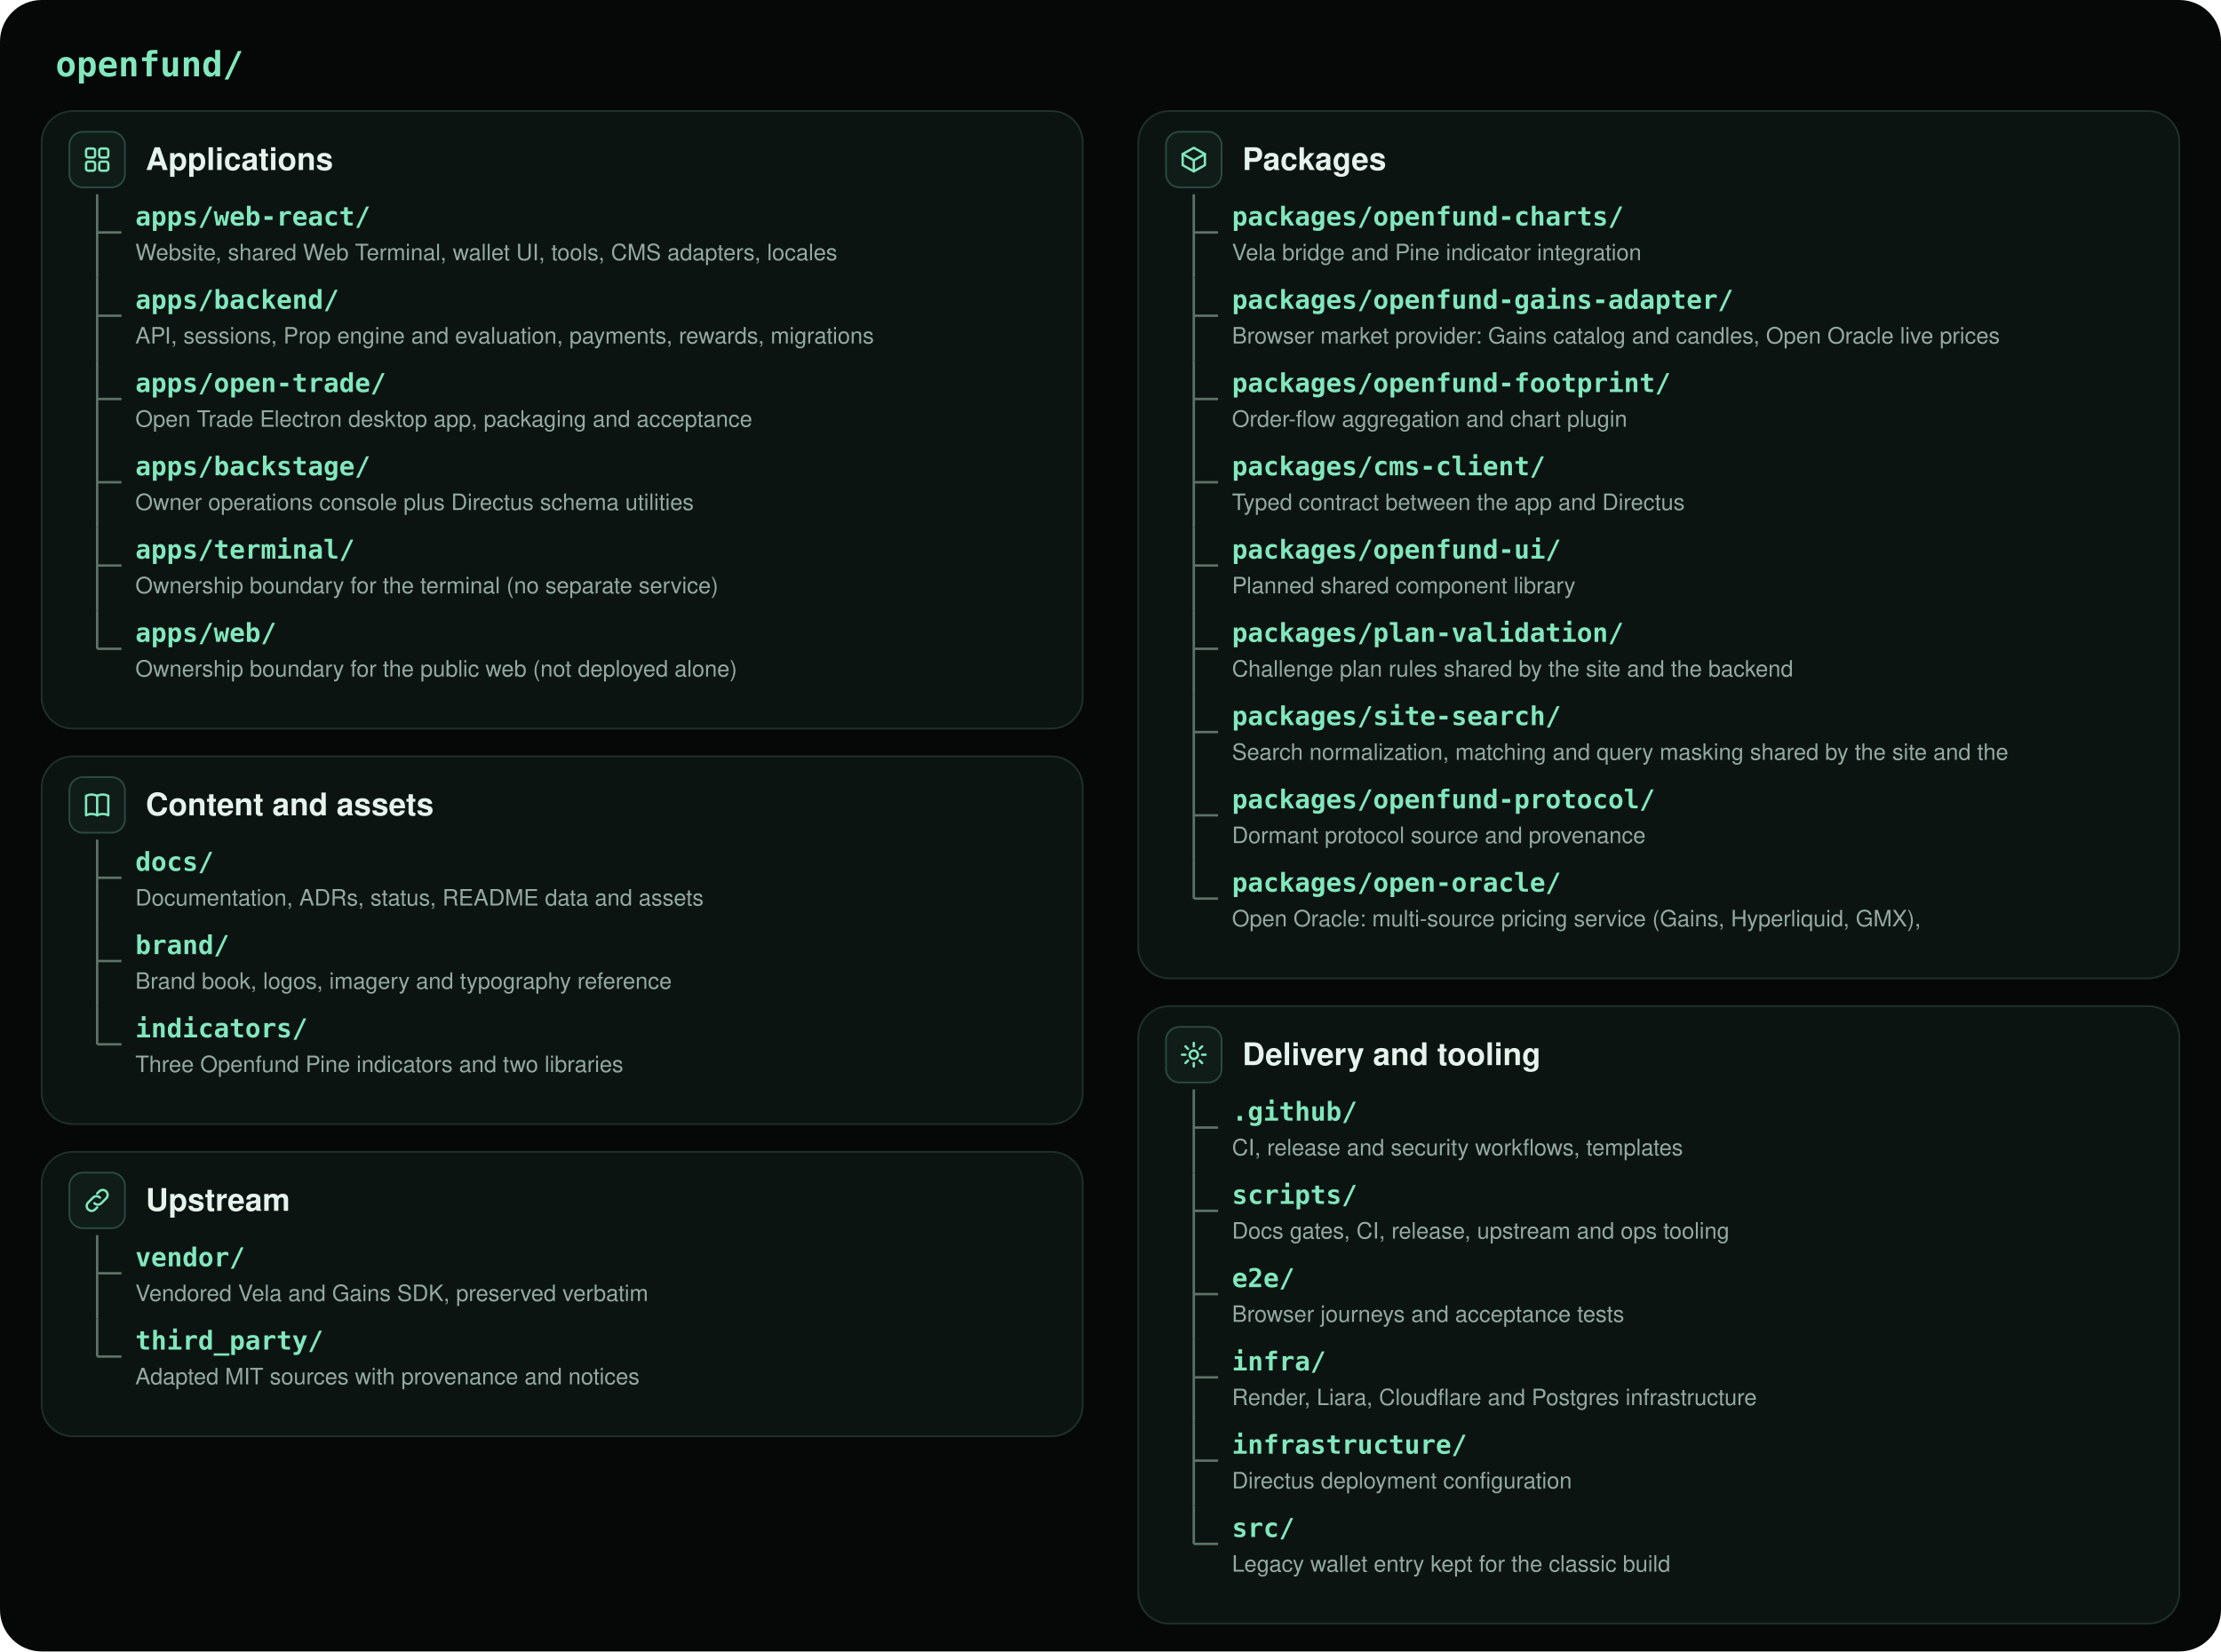
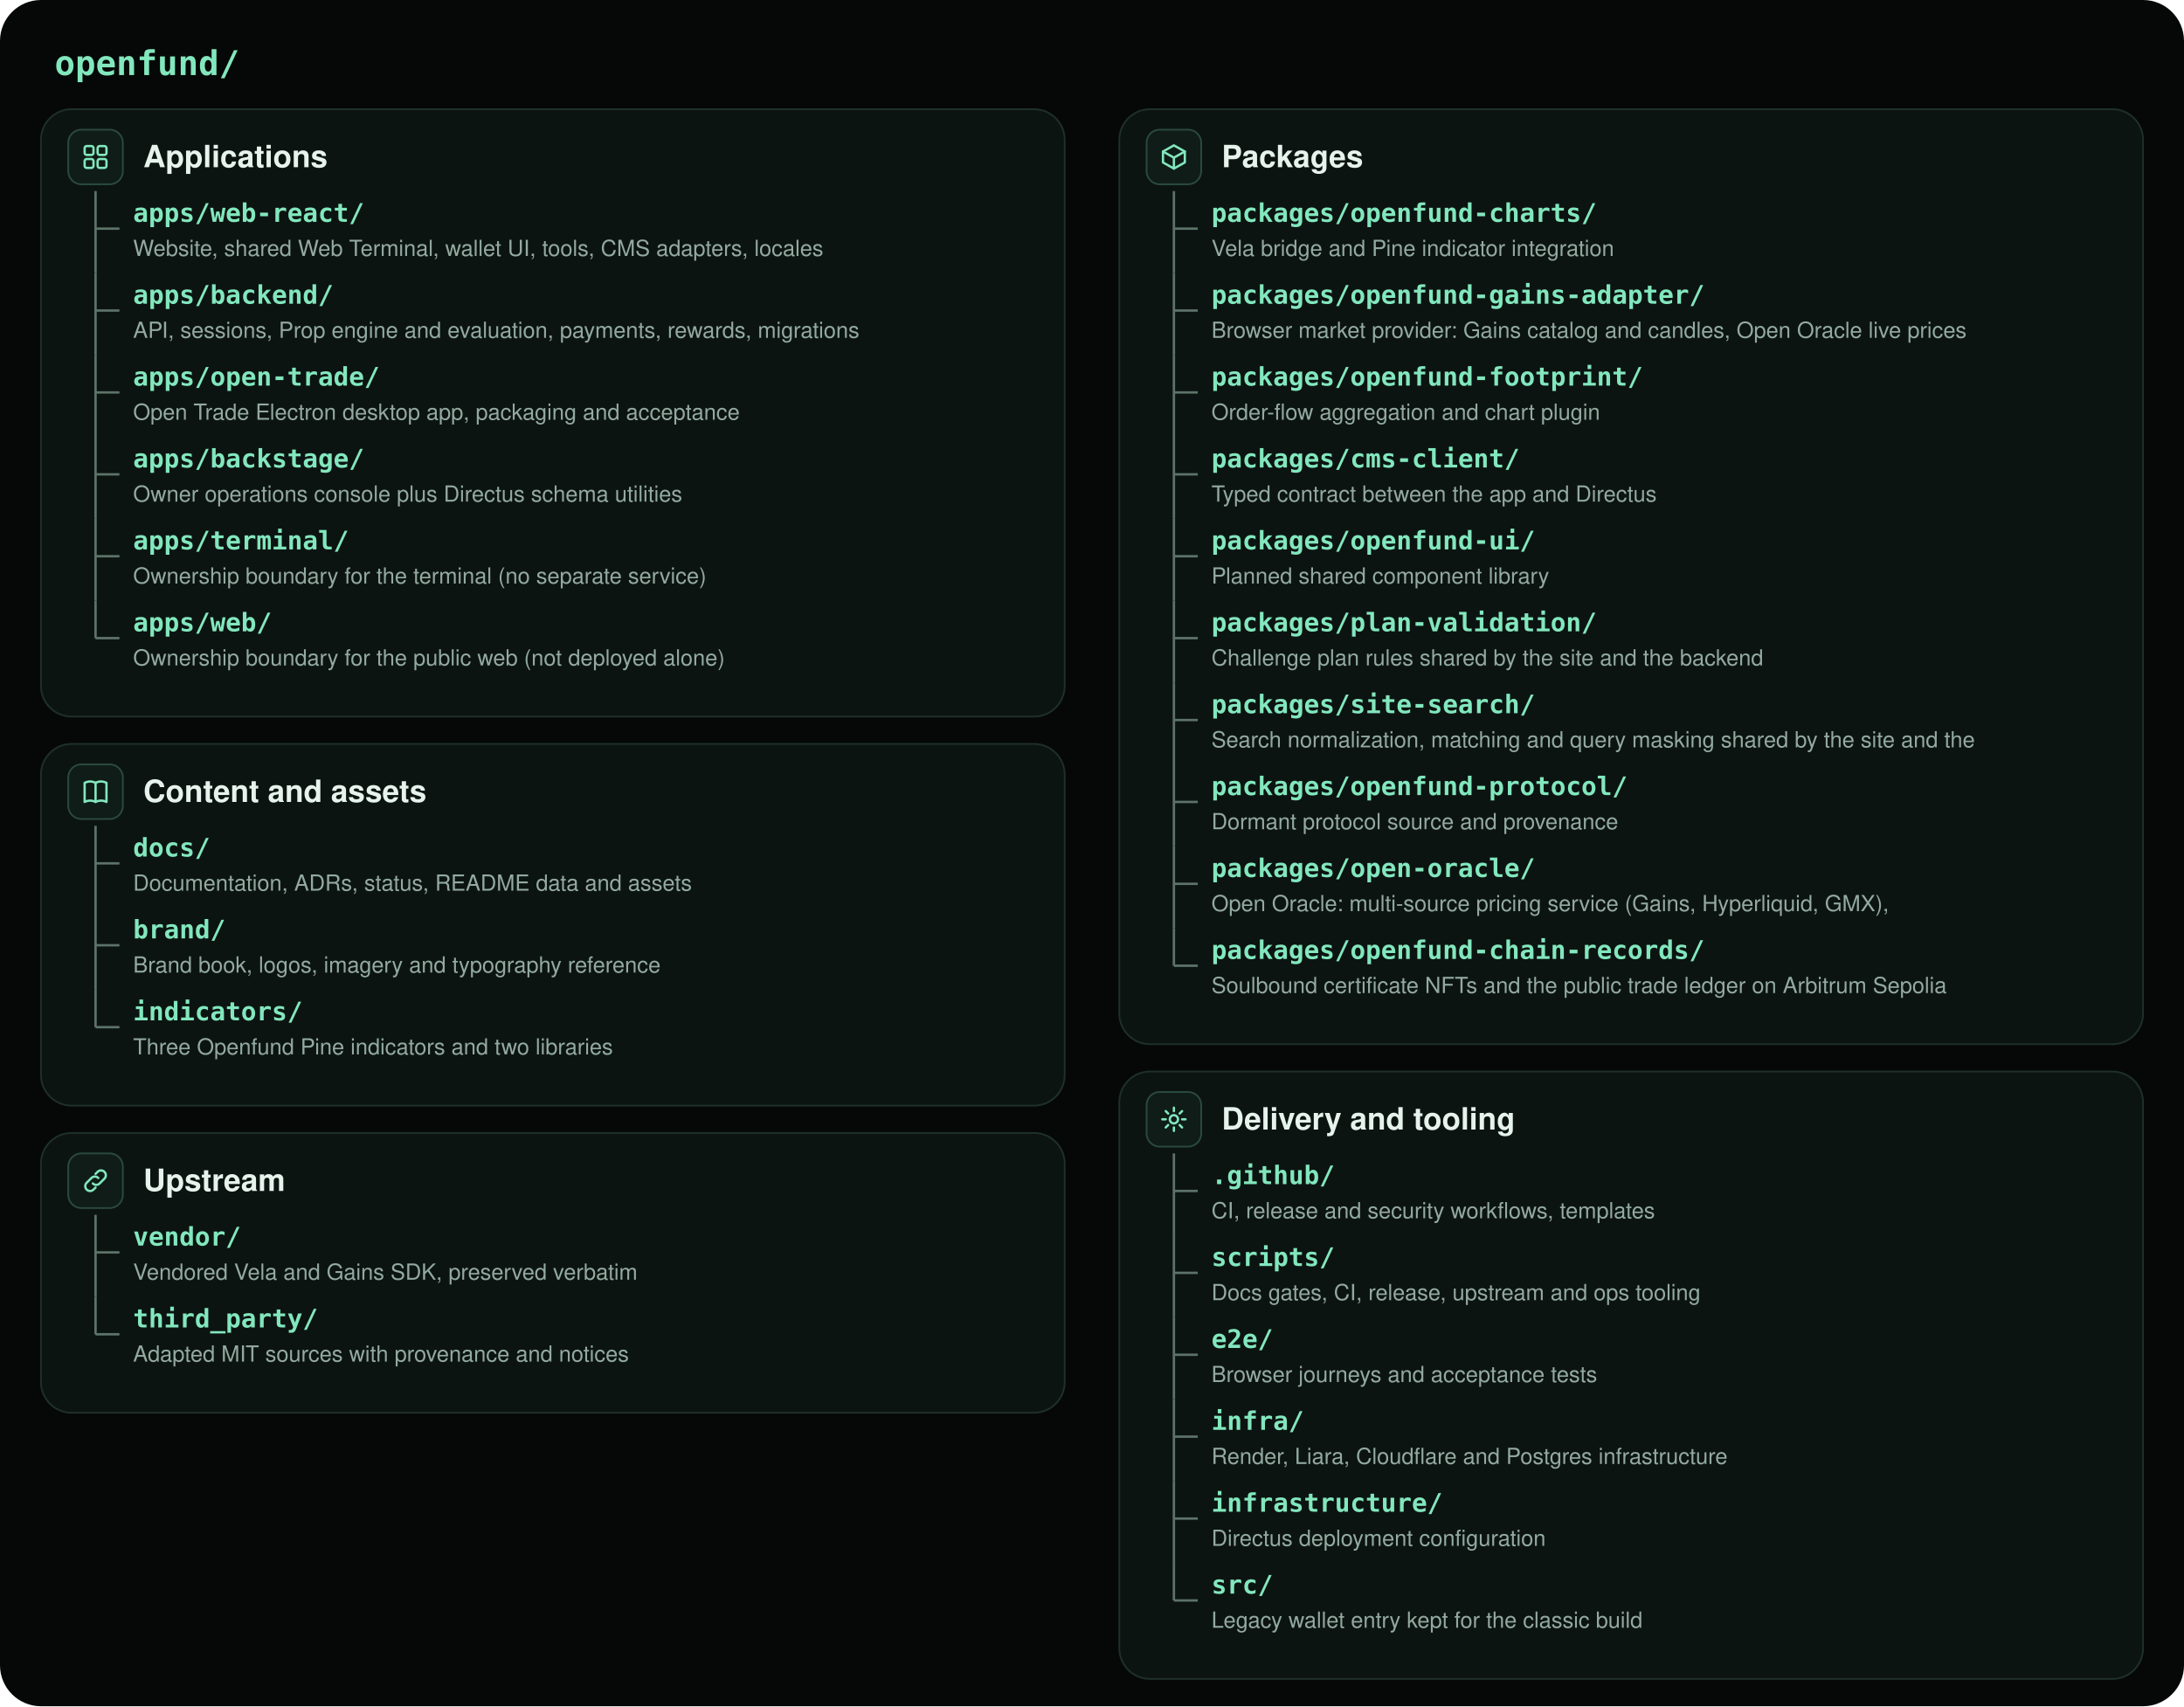
- <svg xmlns="http://www.w3.org/2000/svg" width="1280" height="952" viewBox="0 0 1280 952" role="img" aria-labelledby="title">
+ <svg xmlns="http://www.w3.org/2000/svg" width="1280" height="1000" viewBox="0 0 1280 1000" role="img" aria-labelledby="title">
  <g font-family="Ubuntu,Segoe UI,Helvetica,Arial,sans-serif">
-     <rect width="1280" height="952" rx="24" fill="#060808" />
+     <rect width="1280" height="1000" rx="24" fill="#060808" />
    <text x="32" y="44" font-size="20" fill="#82e7bd" font-weight="700" text-anchor="start" font-family="Ubuntu Mono,SFMono-Regular,Menlo,Consolas,monospace">openfund/</text>
    <rect x="24" y="64" width="600" height="356" rx="18" fill="#0c1412" stroke="#1f3029" />
    <rect x="40" y="76" width="32" height="32" rx="7.68" fill="#0f1c18" stroke="#2b4a3f" />
    <g transform="translate(46.4 82.4) scale(0.8)" fill="none" stroke="#82e7bd" stroke-width="1.7" stroke-linecap="round" stroke-linejoin="round">
      <rect x="4" y="4" width="6.5" height="6.5" rx="1.5" />
      <rect x="13.5" y="4" width="6.5" height="6.5" rx="1.5" />
      <rect x="4" y="13.5" width="6.5" height="6.5" rx="1.5" />
      <rect x="13.5" y="13.5" width="6.5" height="6.5" rx="1.5" />
    </g>
    <text x="84" y="98" font-size="18" fill="#e6f3ec" font-weight="700" text-anchor="start">Applications</text>
    <path d="M56 112v48M56 134h14" fill="none" stroke="#5d7369" stroke-width="1.4" />
    <text x="78" y="130" font-size="15" fill="#82e7bd" font-weight="700" text-anchor="start" font-family="Ubuntu Mono,SFMono-Regular,Menlo,Consolas,monospace">apps/web-react/</text>
    <text x="78" y="150" font-size="13" fill="#93aaa0" font-weight="400" text-anchor="start">Website, shared Web Terminal, wallet UI, tools, CMS adapters, locales</text>
    <path d="M56 160v48M56 182h14" fill="none" stroke="#5d7369" stroke-width="1.4" />
    <text x="78" y="178" font-size="15" fill="#82e7bd" font-weight="700" text-anchor="start" font-family="Ubuntu Mono,SFMono-Regular,Menlo,Consolas,monospace">apps/backend/</text>
    <text x="78" y="198" font-size="13" fill="#93aaa0" font-weight="400" text-anchor="start">API, sessions, Prop engine and evaluation, payments, rewards, migrations</text>
    <path d="M56 208v48M56 230h14" fill="none" stroke="#5d7369" stroke-width="1.4" />
    <text x="78" y="226" font-size="15" fill="#82e7bd" font-weight="700" text-anchor="start" font-family="Ubuntu Mono,SFMono-Regular,Menlo,Consolas,monospace">apps/open-trade/</text>
    <text x="78" y="246" font-size="13" fill="#93aaa0" font-weight="400" text-anchor="start">Open Trade Electron desktop app, packaging and acceptance</text>
    <path d="M56 256v48M56 278h14" fill="none" stroke="#5d7369" stroke-width="1.4" />
    <text x="78" y="274" font-size="15" fill="#82e7bd" font-weight="700" text-anchor="start" font-family="Ubuntu Mono,SFMono-Regular,Menlo,Consolas,monospace">apps/backstage/</text>
    <text x="78" y="294" font-size="13" fill="#93aaa0" font-weight="400" text-anchor="start">Owner operations console plus Directus schema utilities</text>
    <path d="M56 304v48M56 326h14" fill="none" stroke="#5d7369" stroke-width="1.4" />
    <text x="78" y="322" font-size="15" fill="#82e7bd" font-weight="700" text-anchor="start" font-family="Ubuntu Mono,SFMono-Regular,Menlo,Consolas,monospace">apps/terminal/</text>
    <text x="78" y="342" font-size="13" fill="#93aaa0" font-weight="400" text-anchor="start">Ownership boundary for the terminal (no separate service)</text>
    <path d="M56 352v22M56 374h14" fill="none" stroke="#5d7369" stroke-width="1.4" />
    <text x="78" y="370" font-size="15" fill="#82e7bd" font-weight="700" text-anchor="start" font-family="Ubuntu Mono,SFMono-Regular,Menlo,Consolas,monospace">apps/web/</text>
    <text x="78" y="390" font-size="13" fill="#93aaa0" font-weight="400" text-anchor="start">Ownership boundary for the public web (not deployed alone)</text>
    <rect x="24" y="436" width="600" height="212" rx="18" fill="#0c1412" stroke="#1f3029" />
    <rect x="40" y="448" width="32" height="32" rx="7.68" fill="#0f1c18" stroke="#2b4a3f" />
    <g transform="translate(46.4 454.4) scale(0.8)" fill="none" stroke="#82e7bd" stroke-width="1.7" stroke-linecap="round" stroke-linejoin="round">
      <path d="M4 5.5c2.7-1.3 5.3-1.3 8 0v14c-2.7-1.3-5.3-1.3-8 0Z" />
      <path d="M12 5.5c2.7-1.3 5.3-1.3 8 0v14c-2.7-1.3-5.3-1.3-8 0" />
    </g>
    <text x="84" y="470" font-size="18" fill="#e6f3ec" font-weight="700" text-anchor="start">Content and assets</text>
    <path d="M56 484v48M56 506h14" fill="none" stroke="#5d7369" stroke-width="1.4" />
    <text x="78" y="502" font-size="15" fill="#82e7bd" font-weight="700" text-anchor="start" font-family="Ubuntu Mono,SFMono-Regular,Menlo,Consolas,monospace">docs/</text>
    <text x="78" y="522" font-size="13" fill="#93aaa0" font-weight="400" text-anchor="start">Documentation, ADRs, status, README data and assets</text>
    <path d="M56 532v48M56 554h14" fill="none" stroke="#5d7369" stroke-width="1.4" />
    <text x="78" y="550" font-size="15" fill="#82e7bd" font-weight="700" text-anchor="start" font-family="Ubuntu Mono,SFMono-Regular,Menlo,Consolas,monospace">brand/</text>
    <text x="78" y="570" font-size="13" fill="#93aaa0" font-weight="400" text-anchor="start">Brand book, logos, imagery and typography reference</text>
    <path d="M56 580v22M56 602h14" fill="none" stroke="#5d7369" stroke-width="1.4" />
    <text x="78" y="598" font-size="15" fill="#82e7bd" font-weight="700" text-anchor="start" font-family="Ubuntu Mono,SFMono-Regular,Menlo,Consolas,monospace">indicators/</text>
    <text x="78" y="618" font-size="13" fill="#93aaa0" font-weight="400" text-anchor="start">Three Openfund Pine indicators and two libraries</text>
    <rect x="24" y="664" width="600" height="164" rx="18" fill="#0c1412" stroke="#1f3029" />
    <rect x="40" y="676" width="32" height="32" rx="7.68" fill="#0f1c18" stroke="#2b4a3f" />
    <g transform="translate(46.4 682.4) scale(0.8)" fill="none" stroke="#82e7bd" stroke-width="1.7" stroke-linecap="round" stroke-linejoin="round">
      <path d="M10 14a3.5 3.5 0 0 0 5 0l3.5-3.5a3.5 3.5 0 0 0-5-5L12 7" />
      <path d="M14 10a3.5 3.5 0 0 0-5 0L5.5 13.5a3.5 3.5 0 0 0 5 5L12 17" />
    </g>
    <text x="84" y="698" font-size="18" fill="#e6f3ec" font-weight="700" text-anchor="start">Upstream</text>
    <path d="M56 712v48M56 734h14" fill="none" stroke="#5d7369" stroke-width="1.4" />
    <text x="78" y="730" font-size="15" fill="#82e7bd" font-weight="700" text-anchor="start" font-family="Ubuntu Mono,SFMono-Regular,Menlo,Consolas,monospace">vendor/</text>
    <text x="78" y="750" font-size="13" fill="#93aaa0" font-weight="400" text-anchor="start">Vendored Vela and Gains SDK, preserved verbatim</text>
    <path d="M56 760v22M56 782h14" fill="none" stroke="#5d7369" stroke-width="1.4" />
    <text x="78" y="778" font-size="15" fill="#82e7bd" font-weight="700" text-anchor="start" font-family="Ubuntu Mono,SFMono-Regular,Menlo,Consolas,monospace">third_party/</text>
    <text x="78" y="798" font-size="13" fill="#93aaa0" font-weight="400" text-anchor="start">Adapted MIT sources with provenance and notices</text>
-     <rect x="656" y="64" width="600" height="500" rx="18" fill="#0c1412" stroke="#1f3029" />
+     <rect x="656" y="64" width="600" height="548" rx="18" fill="#0c1412" stroke="#1f3029" />
    <rect x="672" y="76" width="32" height="32" rx="7.68" fill="#0f1c18" stroke="#2b4a3f" />
    <g transform="translate(678.4 82.4) scale(0.8)" fill="none" stroke="#82e7bd" stroke-width="1.7" stroke-linecap="round" stroke-linejoin="round">
      <path d="m12 3.5 8 4.5v8L12 20.5 4 16V8Z" />
      <path d="m4 8 8 4.5L20 8M12 12.5v8" />
    </g>
    <text x="716" y="98" font-size="18" fill="#e6f3ec" font-weight="700" text-anchor="start">Packages</text>
    <path d="M688 112v48M688 134h14" fill="none" stroke="#5d7369" stroke-width="1.4" />
    <text x="710" y="130" font-size="15" fill="#82e7bd" font-weight="700" text-anchor="start" font-family="Ubuntu Mono,SFMono-Regular,Menlo,Consolas,monospace">packages/openfund-charts/</text>
    <text x="710" y="150" font-size="13" fill="#93aaa0" font-weight="400" text-anchor="start">Vela bridge and Pine indicator integration</text>
    <path d="M688 160v48M688 182h14" fill="none" stroke="#5d7369" stroke-width="1.4" />
    <text x="710" y="178" font-size="15" fill="#82e7bd" font-weight="700" text-anchor="start" font-family="Ubuntu Mono,SFMono-Regular,Menlo,Consolas,monospace">packages/openfund-gains-adapter/</text>
    <text x="710" y="198" font-size="13" fill="#93aaa0" font-weight="400" text-anchor="start">Browser market provider: Gains catalog and candles, Open Oracle live prices</text>
    <path d="M688 208v48M688 230h14" fill="none" stroke="#5d7369" stroke-width="1.4" />
    <text x="710" y="226" font-size="15" fill="#82e7bd" font-weight="700" text-anchor="start" font-family="Ubuntu Mono,SFMono-Regular,Menlo,Consolas,monospace">packages/openfund-footprint/</text>
    <text x="710" y="246" font-size="13" fill="#93aaa0" font-weight="400" text-anchor="start">Order-flow aggregation and chart plugin</text>
    <path d="M688 256v48M688 278h14" fill="none" stroke="#5d7369" stroke-width="1.4" />
    <text x="710" y="274" font-size="15" fill="#82e7bd" font-weight="700" text-anchor="start" font-family="Ubuntu Mono,SFMono-Regular,Menlo,Consolas,monospace">packages/cms-client/</text>
    <text x="710" y="294" font-size="13" fill="#93aaa0" font-weight="400" text-anchor="start">Typed contract between the app and Directus</text>
    <path d="M688 304v48M688 326h14" fill="none" stroke="#5d7369" stroke-width="1.4" />
    <text x="710" y="322" font-size="15" fill="#82e7bd" font-weight="700" text-anchor="start" font-family="Ubuntu Mono,SFMono-Regular,Menlo,Consolas,monospace">packages/openfund-ui/</text>
    <text x="710" y="342" font-size="13" fill="#93aaa0" font-weight="400" text-anchor="start">Planned shared component library</text>
    <path d="M688 352v48M688 374h14" fill="none" stroke="#5d7369" stroke-width="1.4" />
    <text x="710" y="370" font-size="15" fill="#82e7bd" font-weight="700" text-anchor="start" font-family="Ubuntu Mono,SFMono-Regular,Menlo,Consolas,monospace">packages/plan-validation/</text>
    <text x="710" y="390" font-size="13" fill="#93aaa0" font-weight="400" text-anchor="start">Challenge plan rules shared by the site and the backend</text>
    <path d="M688 400v48M688 422h14" fill="none" stroke="#5d7369" stroke-width="1.4" />
    <text x="710" y="418" font-size="15" fill="#82e7bd" font-weight="700" text-anchor="start" font-family="Ubuntu Mono,SFMono-Regular,Menlo,Consolas,monospace">packages/site-search/</text>
    <text x="710" y="438" font-size="13" fill="#93aaa0" font-weight="400" text-anchor="start">Search normalization, matching and query masking shared by the site and the</text>
    <path d="M688 448v48M688 470h14" fill="none" stroke="#5d7369" stroke-width="1.4" />
    <text x="710" y="466" font-size="15" fill="#82e7bd" font-weight="700" text-anchor="start" font-family="Ubuntu Mono,SFMono-Regular,Menlo,Consolas,monospace">packages/openfund-protocol/</text>
    <text x="710" y="486" font-size="13" fill="#93aaa0" font-weight="400" text-anchor="start">Dormant protocol source and provenance</text>
-     <path d="M688 496v22M688 518h14" fill="none" stroke="#5d7369" stroke-width="1.4" />
+     <path d="M688 496v48M688 518h14" fill="none" stroke="#5d7369" stroke-width="1.4" />
    <text x="710" y="514" font-size="15" fill="#82e7bd" font-weight="700" text-anchor="start" font-family="Ubuntu Mono,SFMono-Regular,Menlo,Consolas,monospace">packages/open-oracle/</text>
    <text x="710" y="534" font-size="13" fill="#93aaa0" font-weight="400" text-anchor="start">Open Oracle: multi-source pricing service (Gains, Hyperliquid, GMX),</text>
-     <rect x="656" y="580" width="600" height="356" rx="18" fill="#0c1412" stroke="#1f3029" />
-     <rect x="672" y="592" width="32" height="32" rx="7.68" fill="#0f1c18" stroke="#2b4a3f" />
-     <g transform="translate(678.4 598.4) scale(0.8)" fill="none" stroke="#82e7bd" stroke-width="1.7" stroke-linecap="round" stroke-linejoin="round">
+     <path d="M688 544v22M688 566h14" fill="none" stroke="#5d7369" stroke-width="1.4" />
+     <text x="710" y="562" font-size="15" fill="#82e7bd" font-weight="700" text-anchor="start" font-family="Ubuntu Mono,SFMono-Regular,Menlo,Consolas,monospace">packages/openfund-chain-records/</text>
+     <text x="710" y="582" font-size="13" fill="#93aaa0" font-weight="400" text-anchor="start">Soulbound certificate NFTs and the public trade ledger on Arbitrum Sepolia</text>
+     <rect x="656" y="628" width="600" height="356" rx="18" fill="#0c1412" stroke="#1f3029" />
+     <rect x="672" y="640" width="32" height="32" rx="7.68" fill="#0f1c18" stroke="#2b4a3f" />
+     <g transform="translate(678.4 646.4) scale(0.8)" fill="none" stroke="#82e7bd" stroke-width="1.7" stroke-linecap="round" stroke-linejoin="round">
      <circle cx="12" cy="12" r="3" />
      <path d="M12 3.5v2.5M12 18v2.5M3.5 12H6M18 12h2.5M6 6l1.8 1.8M16.2 16.2 18 18M6 18l1.8-1.8M16.2 7.8 18 6" />
    </g>
-     <text x="716" y="614" font-size="18" fill="#e6f3ec" font-weight="700" text-anchor="start">Delivery and tooling</text>
-     <path d="M688 628v48M688 650h14" fill="none" stroke="#5d7369" stroke-width="1.4" />
-     <text x="710" y="646" font-size="15" fill="#82e7bd" font-weight="700" text-anchor="start" font-family="Ubuntu Mono,SFMono-Regular,Menlo,Consolas,monospace">.github/</text>
-     <text x="710" y="666" font-size="13" fill="#93aaa0" font-weight="400" text-anchor="start">CI, release and security workflows, templates</text>
+     <text x="716" y="662" font-size="18" fill="#e6f3ec" font-weight="700" text-anchor="start">Delivery and tooling</text>
    <path d="M688 676v48M688 698h14" fill="none" stroke="#5d7369" stroke-width="1.4" />
-     <text x="710" y="694" font-size="15" fill="#82e7bd" font-weight="700" text-anchor="start" font-family="Ubuntu Mono,SFMono-Regular,Menlo,Consolas,monospace">scripts/</text>
-     <text x="710" y="714" font-size="13" fill="#93aaa0" font-weight="400" text-anchor="start">Docs gates, CI, release, upstream and ops tooling</text>
+     <text x="710" y="694" font-size="15" fill="#82e7bd" font-weight="700" text-anchor="start" font-family="Ubuntu Mono,SFMono-Regular,Menlo,Consolas,monospace">.github/</text>
+     <text x="710" y="714" font-size="13" fill="#93aaa0" font-weight="400" text-anchor="start">CI, release and security workflows, templates</text>
    <path d="M688 724v48M688 746h14" fill="none" stroke="#5d7369" stroke-width="1.4" />
-     <text x="710" y="742" font-size="15" fill="#82e7bd" font-weight="700" text-anchor="start" font-family="Ubuntu Mono,SFMono-Regular,Menlo,Consolas,monospace">e2e/</text>
-     <text x="710" y="762" font-size="13" fill="#93aaa0" font-weight="400" text-anchor="start">Browser journeys and acceptance tests</text>
+     <text x="710" y="742" font-size="15" fill="#82e7bd" font-weight="700" text-anchor="start" font-family="Ubuntu Mono,SFMono-Regular,Menlo,Consolas,monospace">scripts/</text>
+     <text x="710" y="762" font-size="13" fill="#93aaa0" font-weight="400" text-anchor="start">Docs gates, CI, release, upstream and ops tooling</text>
    <path d="M688 772v48M688 794h14" fill="none" stroke="#5d7369" stroke-width="1.4" />
-     <text x="710" y="790" font-size="15" fill="#82e7bd" font-weight="700" text-anchor="start" font-family="Ubuntu Mono,SFMono-Regular,Menlo,Consolas,monospace">infra/</text>
-     <text x="710" y="810" font-size="13" fill="#93aaa0" font-weight="400" text-anchor="start">Render, Liara, Cloudflare and Postgres infrastructure</text>
+     <text x="710" y="790" font-size="15" fill="#82e7bd" font-weight="700" text-anchor="start" font-family="Ubuntu Mono,SFMono-Regular,Menlo,Consolas,monospace">e2e/</text>
+     <text x="710" y="810" font-size="13" fill="#93aaa0" font-weight="400" text-anchor="start">Browser journeys and acceptance tests</text>
    <path d="M688 820v48M688 842h14" fill="none" stroke="#5d7369" stroke-width="1.4" />
-     <text x="710" y="838" font-size="15" fill="#82e7bd" font-weight="700" text-anchor="start" font-family="Ubuntu Mono,SFMono-Regular,Menlo,Consolas,monospace">infrastructure/</text>
-     <text x="710" y="858" font-size="13" fill="#93aaa0" font-weight="400" text-anchor="start">Directus deployment configuration</text>
-     <path d="M688 868v22M688 890h14" fill="none" stroke="#5d7369" stroke-width="1.4" />
-     <text x="710" y="886" font-size="15" fill="#82e7bd" font-weight="700" text-anchor="start" font-family="Ubuntu Mono,SFMono-Regular,Menlo,Consolas,monospace">src/</text>
-     <text x="710" y="906" font-size="13" fill="#93aaa0" font-weight="400" text-anchor="start">Legacy wallet entry kept for the classic build</text>
+     <text x="710" y="838" font-size="15" fill="#82e7bd" font-weight="700" text-anchor="start" font-family="Ubuntu Mono,SFMono-Regular,Menlo,Consolas,monospace">infra/</text>
+     <text x="710" y="858" font-size="13" fill="#93aaa0" font-weight="400" text-anchor="start">Render, Liara, Cloudflare and Postgres infrastructure</text>
+     <path d="M688 868v48M688 890h14" fill="none" stroke="#5d7369" stroke-width="1.4" />
+     <text x="710" y="886" font-size="15" fill="#82e7bd" font-weight="700" text-anchor="start" font-family="Ubuntu Mono,SFMono-Regular,Menlo,Consolas,monospace">infrastructure/</text>
+     <text x="710" y="906" font-size="13" fill="#93aaa0" font-weight="400" text-anchor="start">Directus deployment configuration</text>
+     <path d="M688 916v22M688 938h14" fill="none" stroke="#5d7369" stroke-width="1.4" />
+     <text x="710" y="934" font-size="15" fill="#82e7bd" font-weight="700" text-anchor="start" font-family="Ubuntu Mono,SFMono-Regular,Menlo,Consolas,monospace">src/</text>
+     <text x="710" y="954" font-size="13" fill="#93aaa0" font-weight="400" text-anchor="start">Legacy wallet entry kept for the classic build</text>
  </g>
</svg>
